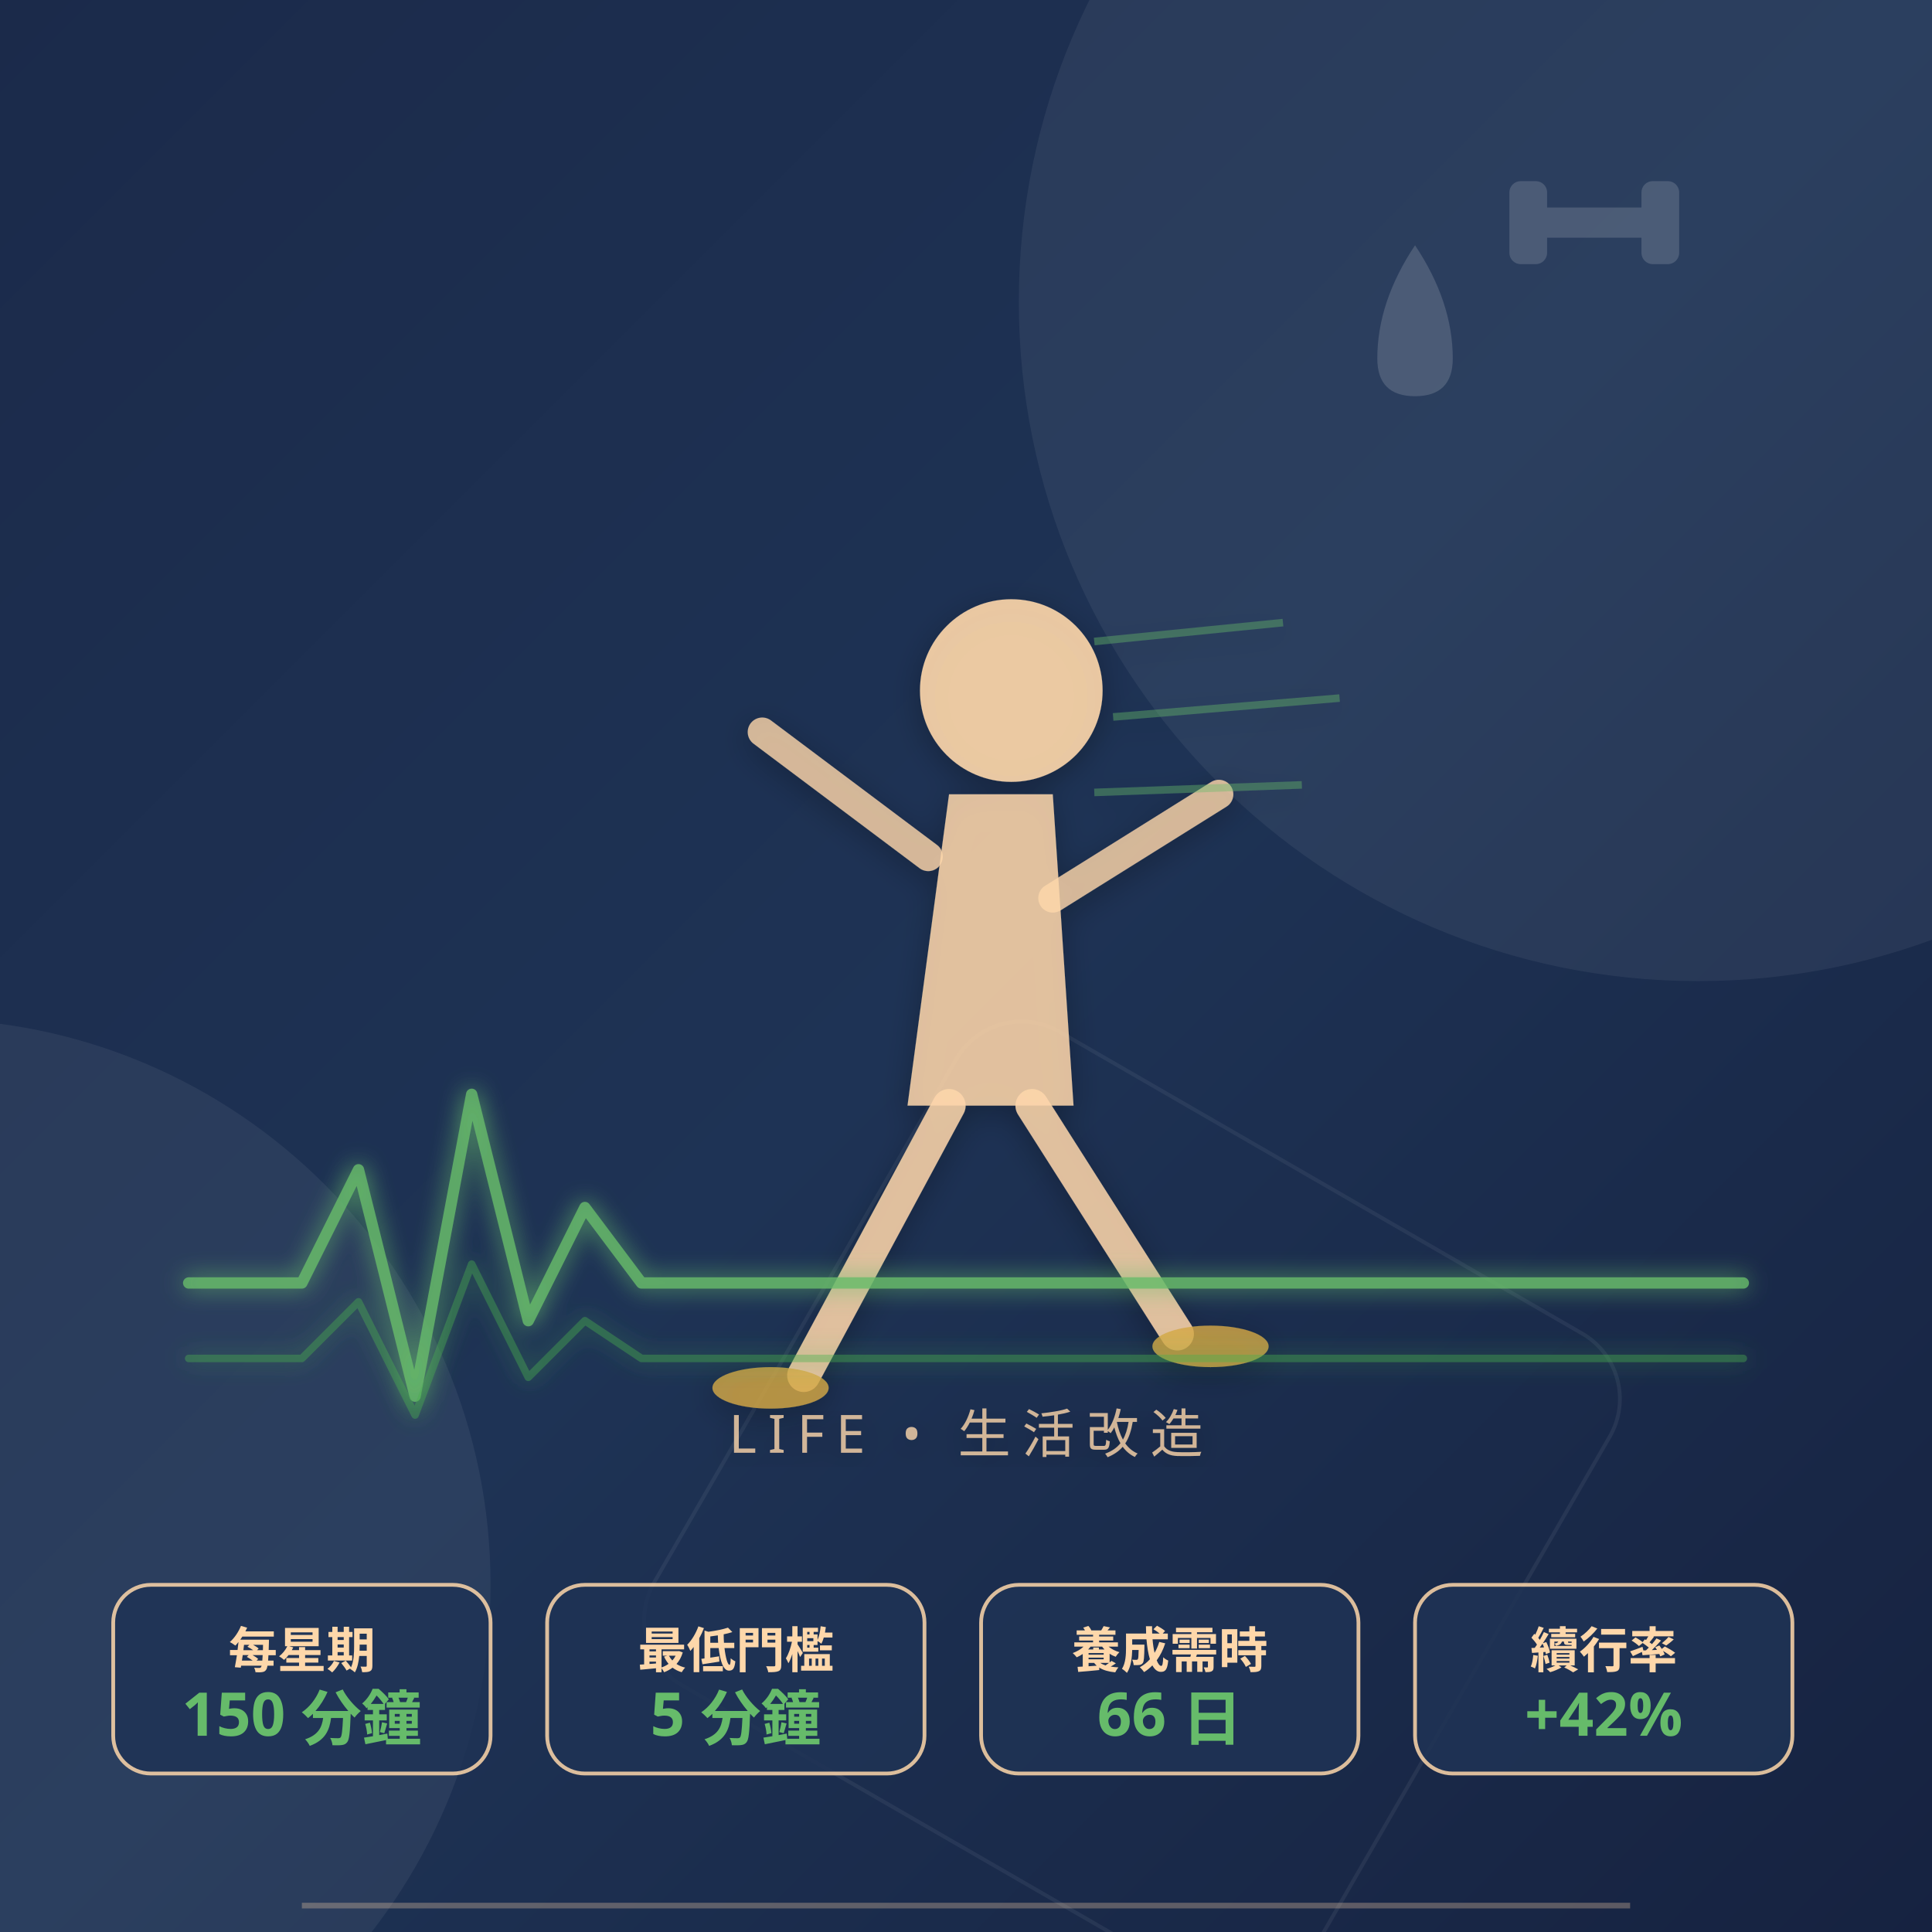
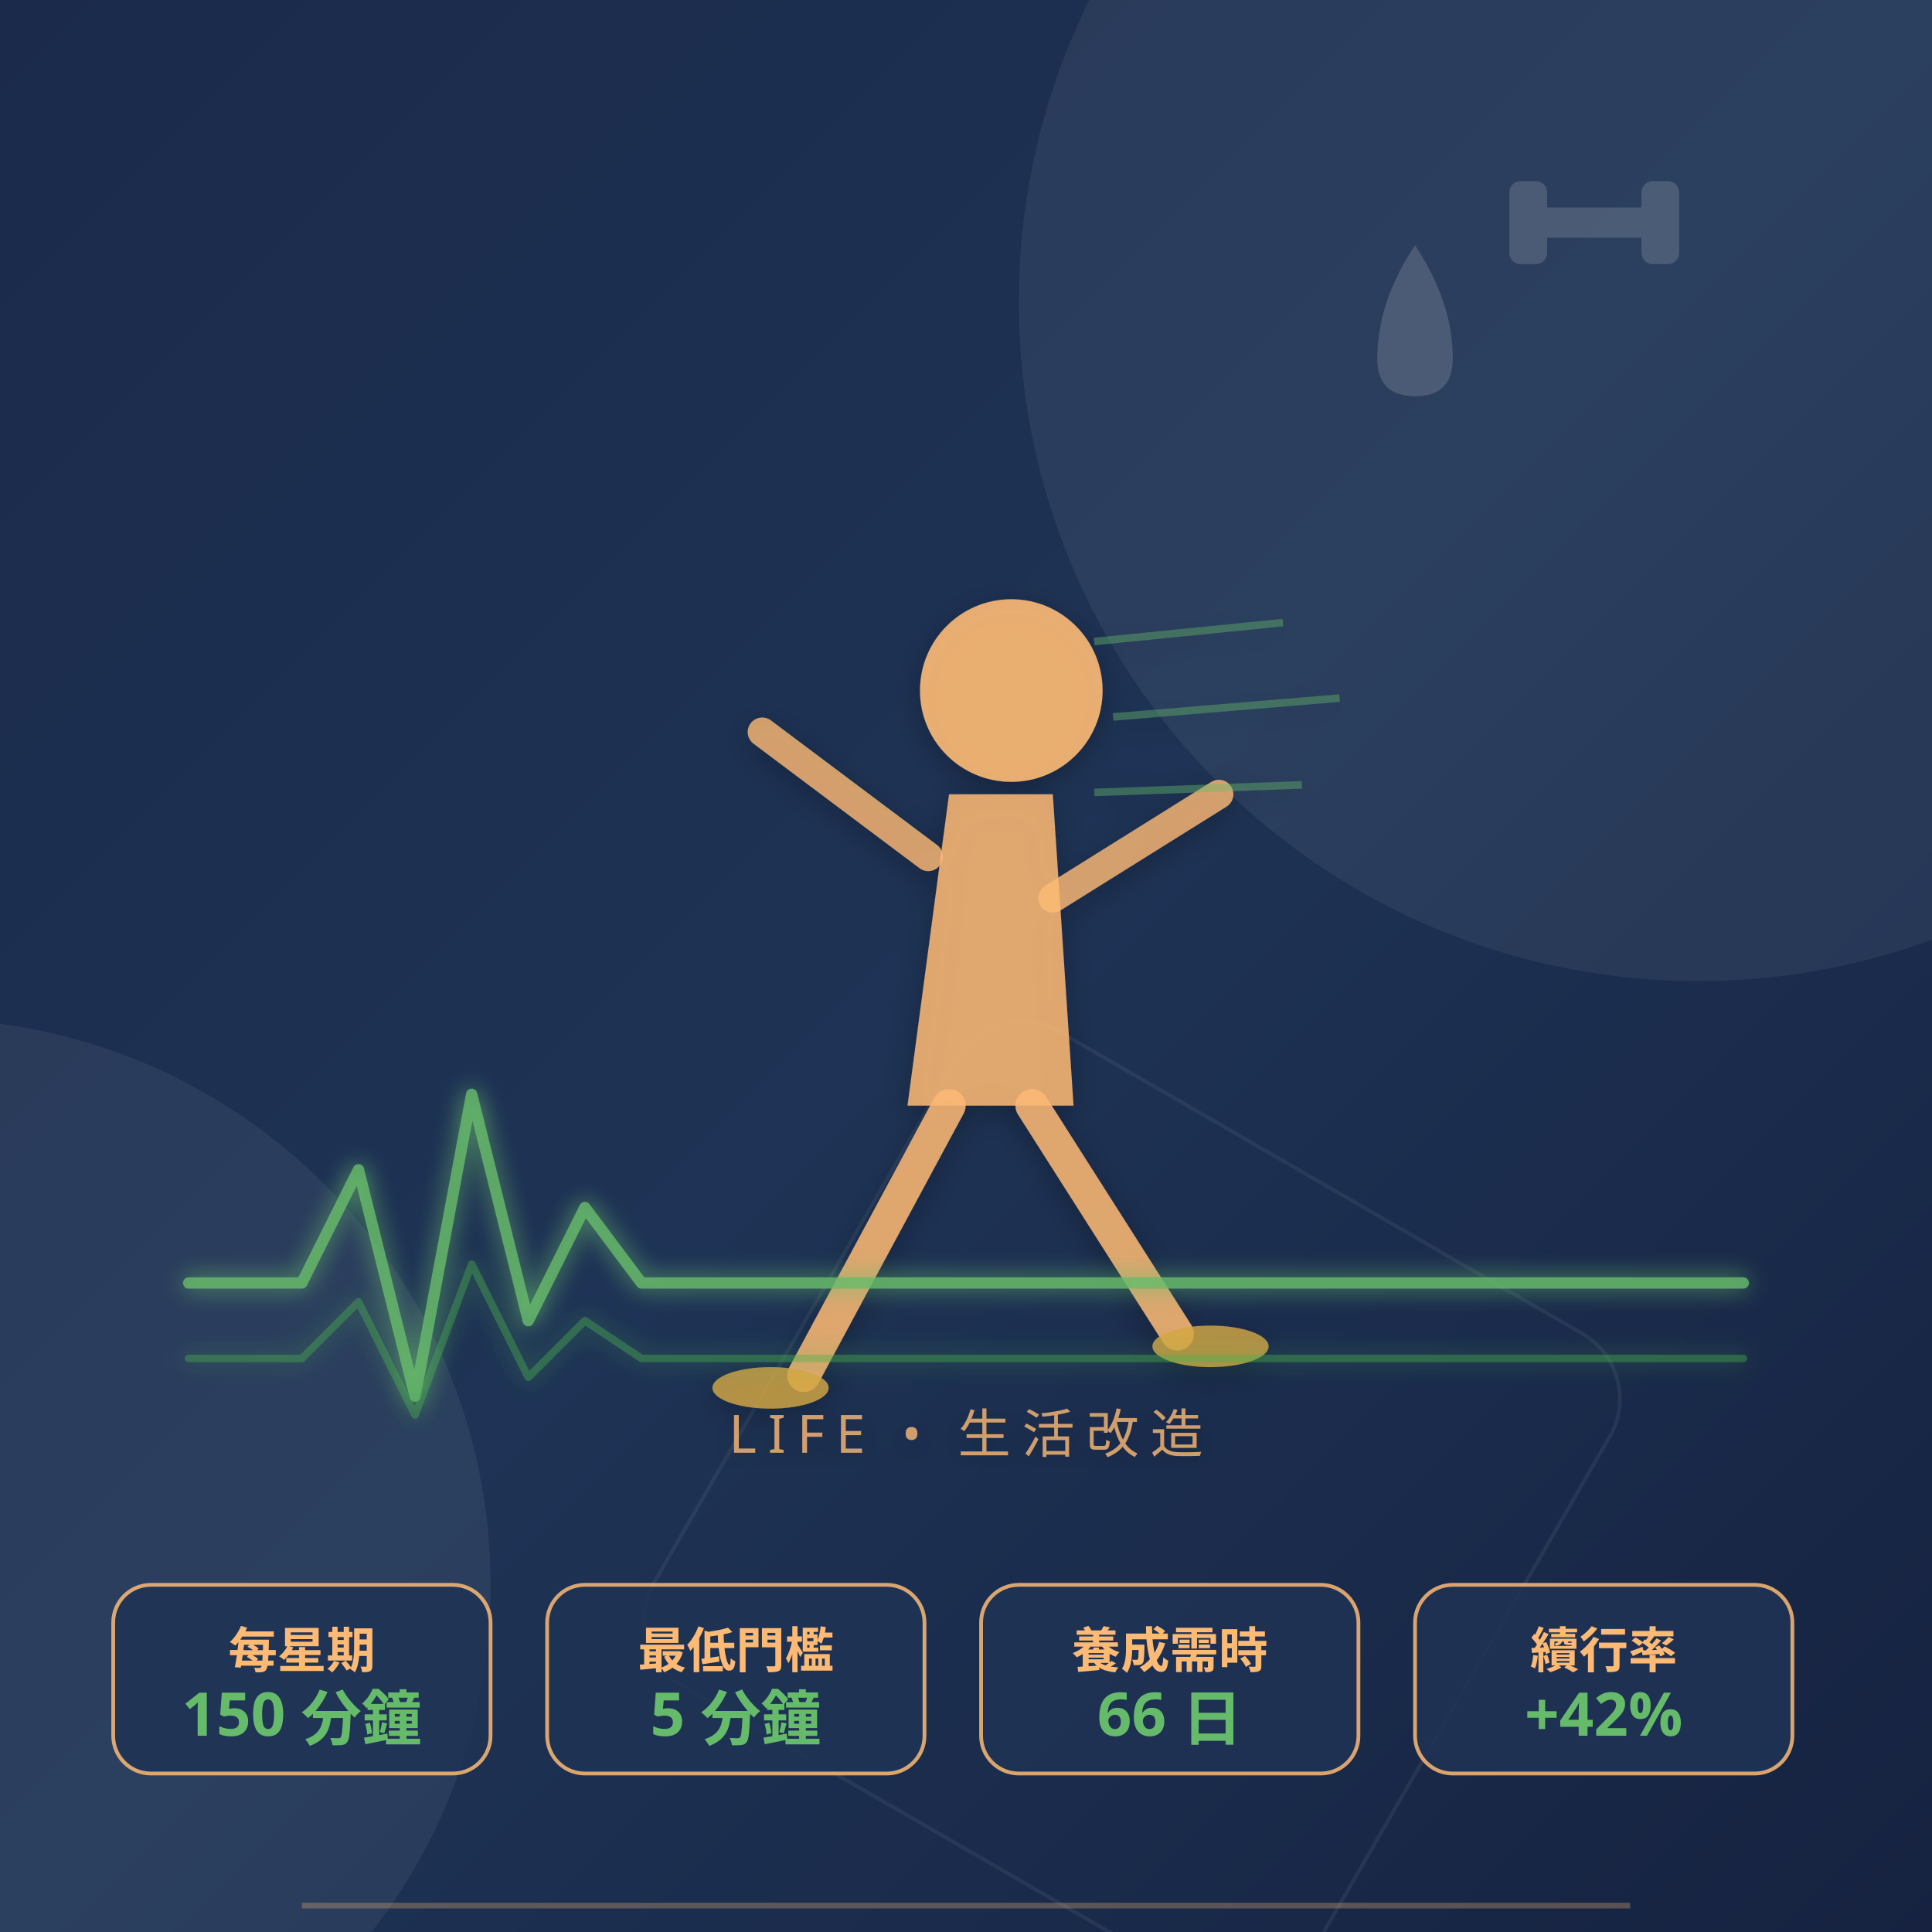
<svg xmlns="http://www.w3.org/2000/svg" viewBox="0 0 512 512" width="512" height="512">
  <defs>
    <linearGradient id="bg" x1="0" y1="0" x2="1" y2="1">
      <stop offset="0%" stop-color="#1B2A4A" />
      <stop offset="50%" stop-color="#1E3355" />
      <stop offset="100%" stop-color="#162240" />
    </linearGradient>
    <linearGradient id="goldGrad" x1="0" y1="0" x2="1" y2="0">
      <stop offset="0%" stop-color="#D4A843" />
-       <stop offset="100%" stop-color="#FED7AA" />
+       <stop offset="100%" stop-color="#FDBA74" />
    </linearGradient>
    <linearGradient id="greenGrad" x1="0" y1="0" x2="0" y2="1">
      <stop offset="0%" stop-color="#4CAF50" />
      <stop offset="100%" stop-color="#2E7D32" />
    </linearGradient>
    <linearGradient id="accent" x1="0" y1="0" x2="0" y2="1">
      <stop offset="0%" stop-color="#66BB6A" />
      <stop offset="100%" stop-color="#43A047" />
    </linearGradient>
    <filter id="shadow" x="-10%" y="-10%" width="130%" height="130%">
      <feDropShadow dx="0" dy="2" stdDeviation="4" flood-opacity="0.3" flood-color="#000" />
    </filter>
    <filter id="glow">
      <feGaussianBlur stdDeviation="3" result="blur" />
      <feMerge>
        <feMergeNode in="blur" />
        <feMergeNode in="SourceGraphic" />
      </feMerge>
    </filter>
  </defs>
  <rect width="512" height="512" fill="url(#bg)" />
  <g opacity="0.06">
    <circle cx="450" cy="80" r="180" fill="#FFF" />
    <circle cx="-20" cy="420" r="150" fill="#FFF" />
    <rect x="200" y="300" width="200" height="200" rx="20" fill="none" stroke="#FFF" stroke-width="1" transform="rotate(30 300 400)" />
  </g>
  <g filter="url(#shadow)">
    <g transform="translate(180, 150) scale(1.1)">
-       <circle cx="80" cy="30" r="22" fill="#FED7AA" opacity="0.9" />
-       <path d="M65 55 L55 130 L95 130 L90 55 Z" fill="#FED7AA" opacity="0.85" />
-       <line x1="60" y1="70" x2="20" y2="40" stroke="#FED7AA" stroke-width="7" stroke-linecap="round" opacity="0.8" />
-       <line x1="90" y1="80" x2="130" y2="55" stroke="#FED7AA" stroke-width="7" stroke-linecap="round" opacity="0.8" />
-       <line x1="65" y1="130" x2="30" y2="195" stroke="#FED7AA" stroke-width="8" stroke-linecap="round" opacity="0.85" />
-       <line x1="85" y1="130" x2="120" y2="185" stroke="#FED7AA" stroke-width="8" stroke-linecap="round" opacity="0.85" />
+       <circle cx="80" cy="30" r="22" fill="#FDBA74" opacity="0.9" />
+       <path d="M65 55 L55 130 L95 130 L90 55 Z" fill="#FDBA74" opacity="0.85" />
+       <line x1="60" y1="70" x2="20" y2="40" stroke="#FDBA74" stroke-width="7" stroke-linecap="round" opacity="0.8" />
+       <line x1="90" y1="80" x2="130" y2="55" stroke="#FDBA74" stroke-width="7" stroke-linecap="round" opacity="0.8" />
+       <line x1="65" y1="130" x2="30" y2="195" stroke="#FDBA74" stroke-width="8" stroke-linecap="round" opacity="0.85" />
+       <line x1="85" y1="130" x2="120" y2="185" stroke="#FDBA74" stroke-width="8" stroke-linecap="round" opacity="0.85" />
      <ellipse cx="22" cy="198" rx="14" ry="5" fill="#D4A843" opacity="0.8" />
      <ellipse cx="128" cy="188" rx="14" ry="5" fill="#D4A843" opacity="0.8" />
    </g>
    <g stroke="#66BB6A" stroke-width="2" opacity="0.4">
      <line x1="290" y1="170" x2="340" y2="165" />
      <line x1="295" y1="190" x2="355" y2="185" />
      <line x1="290" y1="210" x2="345" y2="208" />
    </g>
  </g>
  <g filter="url(#glow)">
    <polyline points="50,340 80,340 95,310 110,370 125,290 140,350 155,320 170,340 462,340" fill="none" stroke="#66BB6A" stroke-width="3" stroke-linecap="round" stroke-linejoin="round" opacity="0.8" />
    <polyline points="50,360 80,360 95,345 110,375 125,335 140,365 155,350 170,360 462,360" fill="none" stroke="#4CAF50" stroke-width="2" stroke-linecap="round" stroke-linejoin="round" opacity="0.4" />
  </g>
  <g transform="translate(30, 420)">
-     <rect x="0" y="0" width="100" height="50" rx="10" fill="#1E3355" stroke="#FED7AA" stroke-width="1" opacity="0.85" />
-     <text x="50" y="22" text-anchor="middle" fill="#FED7AA" font-family="system-ui" font-size="13" font-weight="bold">每星期</text>
+     <rect x="0" y="0" width="100" height="50" rx="10" fill="#1E3355" stroke="#FDBA74" stroke-width="1" opacity="0.85" />
+     <text x="50" y="22" text-anchor="middle" fill="#FDBA74" font-family="system-ui" font-size="13" font-weight="bold">每星期</text>
    <text x="50" y="40" text-anchor="middle" fill="#66BB6A" font-family="system-ui" font-size="16" font-weight="bold">150 分鐘</text>
-     <rect x="115" y="0" width="100" height="50" rx="10" fill="#1E3355" stroke="#FED7AA" stroke-width="1" opacity="0.85" />
-     <text x="165" y="22" text-anchor="middle" fill="#FED7AA" font-family="system-ui" font-size="13" font-weight="bold">最低門檻</text>
+     <rect x="115" y="0" width="100" height="50" rx="10" fill="#1E3355" stroke="#FDBA74" stroke-width="1" opacity="0.85" />
+     <text x="165" y="22" text-anchor="middle" fill="#FDBA74" font-family="system-ui" font-size="13" font-weight="bold">最低門檻</text>
    <text x="165" y="40" text-anchor="middle" fill="#66BB6A" font-family="system-ui" font-size="16" font-weight="bold">5 分鐘</text>
-     <rect x="230" y="0" width="100" height="50" rx="10" fill="#1E3355" stroke="#FED7AA" stroke-width="1" opacity="0.85" />
-     <text x="280" y="22" text-anchor="middle" fill="#FED7AA" font-family="system-ui" font-size="13" font-weight="bold">養成需時</text>
+     <rect x="230" y="0" width="100" height="50" rx="10" fill="#1E3355" stroke="#FDBA74" stroke-width="1" opacity="0.85" />
+     <text x="280" y="22" text-anchor="middle" fill="#FDBA74" font-family="system-ui" font-size="13" font-weight="bold">養成需時</text>
    <text x="280" y="40" text-anchor="middle" fill="#66BB6A" font-family="system-ui" font-size="16" font-weight="bold">66 日</text>
-     <rect x="345" y="0" width="100" height="50" rx="10" fill="#1E3355" stroke="#FED7AA" stroke-width="1" opacity="0.85" />
-     <text x="395" y="22" text-anchor="middle" fill="#FED7AA" font-family="system-ui" font-size="13" font-weight="bold">續行率</text>
+     <rect x="345" y="0" width="100" height="50" rx="10" fill="#1E3355" stroke="#FDBA74" stroke-width="1" opacity="0.85" />
+     <text x="395" y="22" text-anchor="middle" fill="#FDBA74" font-family="system-ui" font-size="13" font-weight="bold">續行率</text>
    <text x="395" y="40" text-anchor="middle" fill="#66BB6A" font-family="system-ui" font-size="16" font-weight="bold">+42%</text>
  </g>
  <g opacity="0.15">
    <rect x="405" y="55" width="35" height="8" rx="4" fill="#FFF" />
    <rect x="400" y="48" width="10" height="22" rx="3" fill="#FFF" />
    <rect x="435" y="48" width="10" height="22" rx="3" fill="#FFF" />
    <path d="M365 95 Q365 80 375 65 Q385 80 385 95 Q385 105 375 105 Q365 105 365 95Z" fill="#FFF" />
  </g>
  <g filter="url(#shadow)">
-     <text x="256" y="385" text-anchor="middle" fill="#FED7AA" font-family="system-ui" font-size="14" opacity="0.8" letter-spacing="3">LIFE • 生活改造</text>
+     <text x="256" y="385" text-anchor="middle" fill="#FDBA74" font-family="system-ui" font-size="14" opacity="0.8" letter-spacing="3">LIFE • 生活改造</text>
  </g>
-   <line x1="80" y1="505" x2="432" y2="505" stroke="#FED7AA" stroke-width="1.5" opacity="0.3" />
+   <line x1="80" y1="505" x2="432" y2="505" stroke="#FDBA74" stroke-width="1.5" opacity="0.3" />
</svg>
